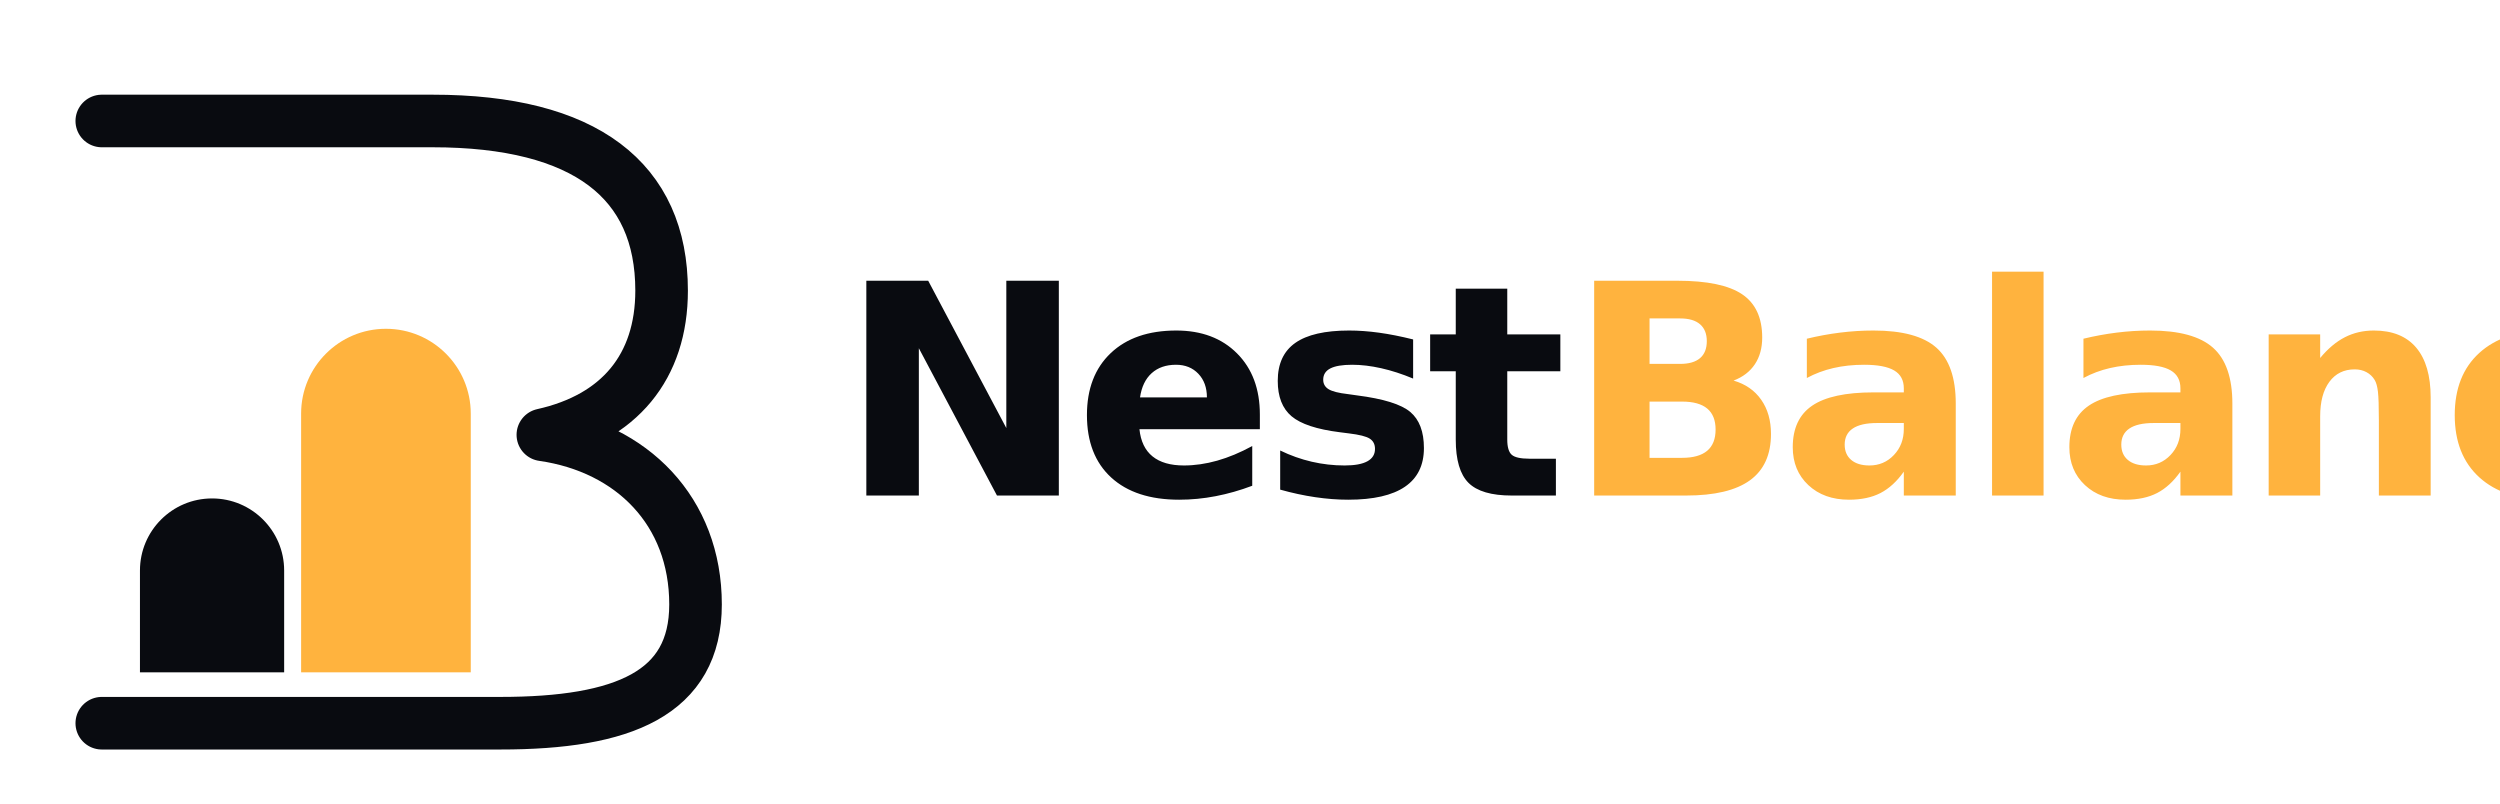
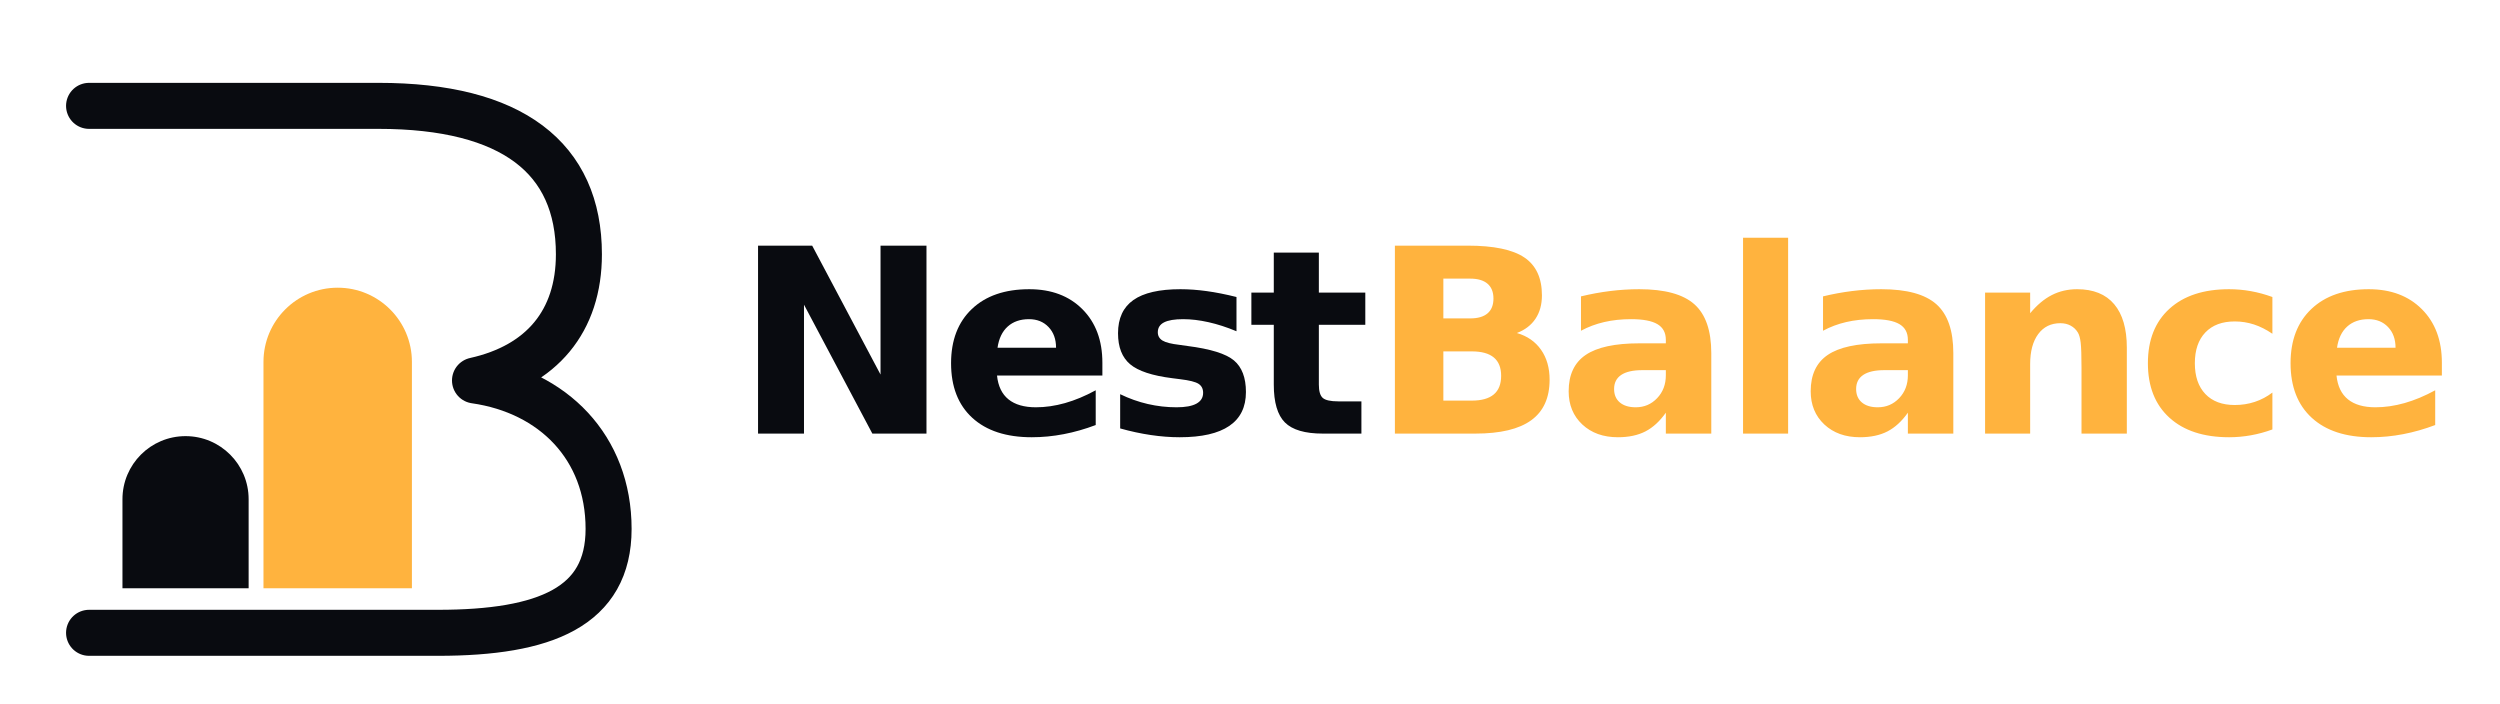
- <svg xmlns="http://www.w3.org/2000/svg" viewBox="0 0 2800 900" role="img" aria-labelledby="title">
+ <svg xmlns="http://www.w3.org/2000/svg" viewBox="0 0 3200 900" role="img" aria-labelledby="title">
  <g transform="translate(0 -45) scale(.95)">
    <path d="M120 190 H510 C690 190 780 260 780 390 C780 480 730 540 640 560 C745 575 820 650 820 760 C820 865 735 900 590 900 H120" fill="none" stroke="#090B10" stroke-width="62" stroke-linecap="round" stroke-linejoin="round" />
    <path d="M165 840V720a85 85 0 0 1 170 0v120Z" fill="#090B10" />
    <path d="M355 840V535a100 100 0 0 1 200 0v305Z" fill="#FFB33E" />
  </g>
  <text x="940" y="555" font-family="DejaVu Sans,Arial,sans-serif" font-size="330" font-weight="700" letter-spacing="-13" fill="#090B10">Nest<tspan fill="#FFB33E">Balance</tspan>
  </text>
</svg>
